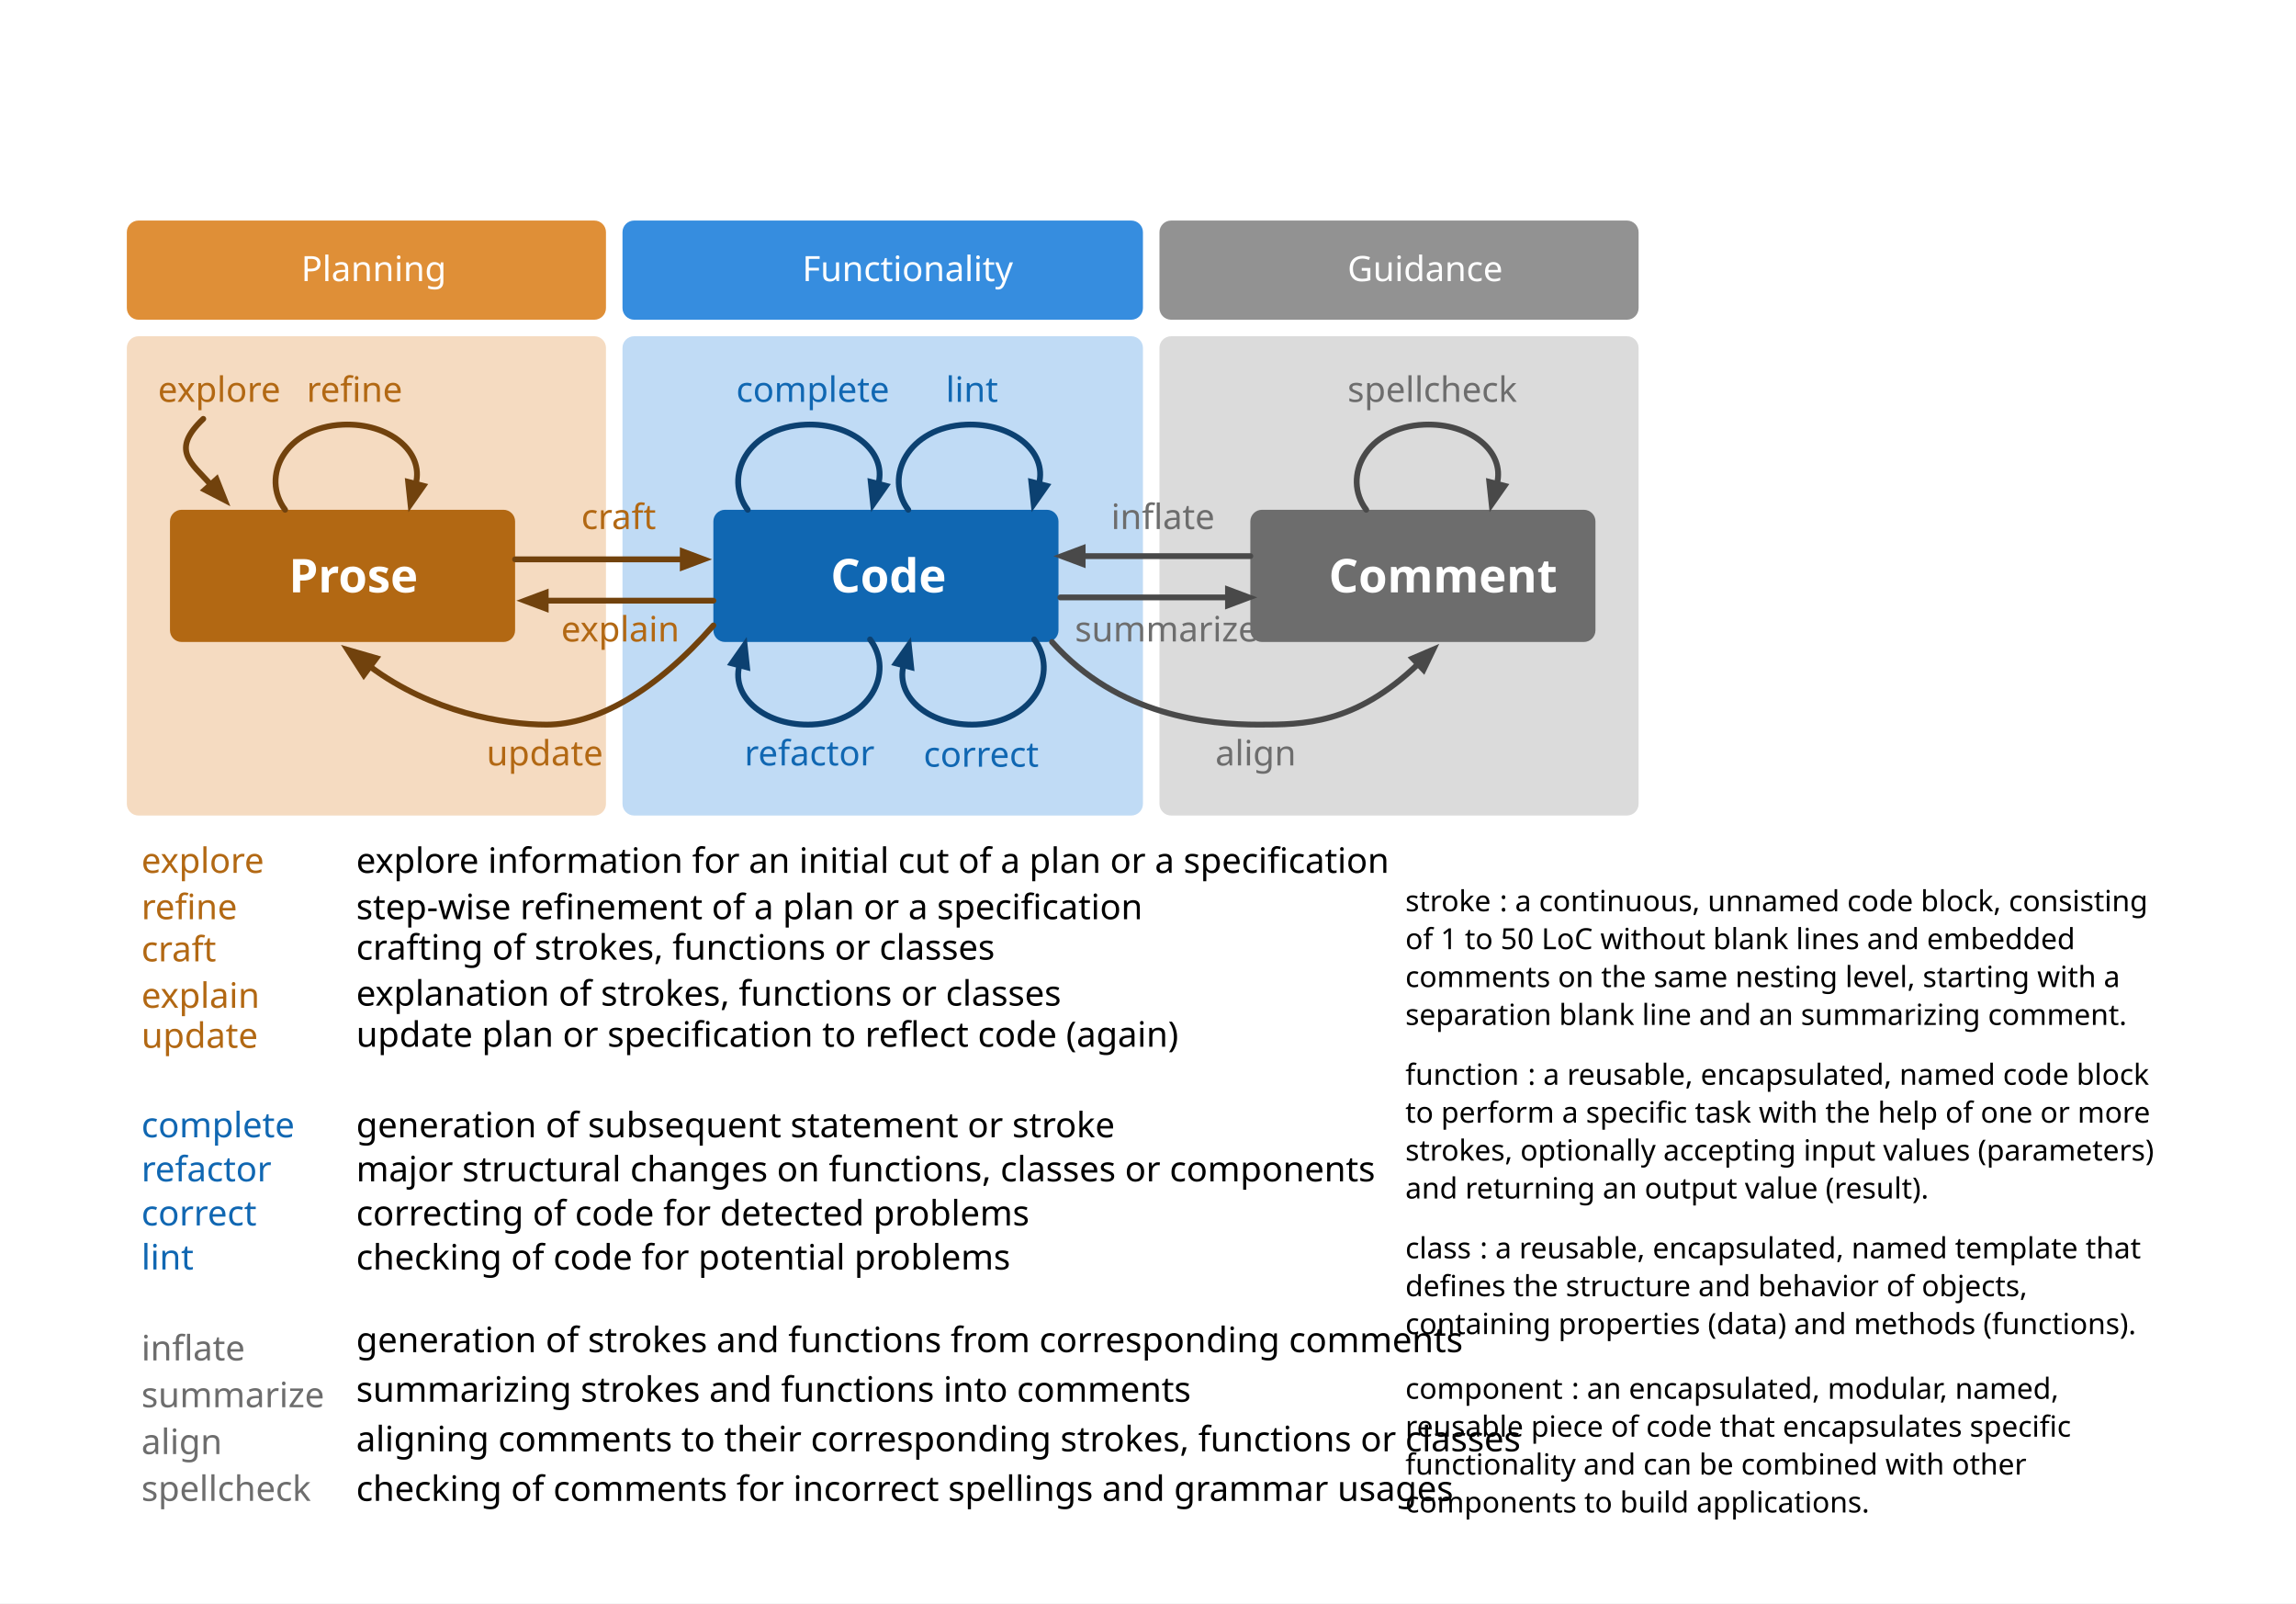
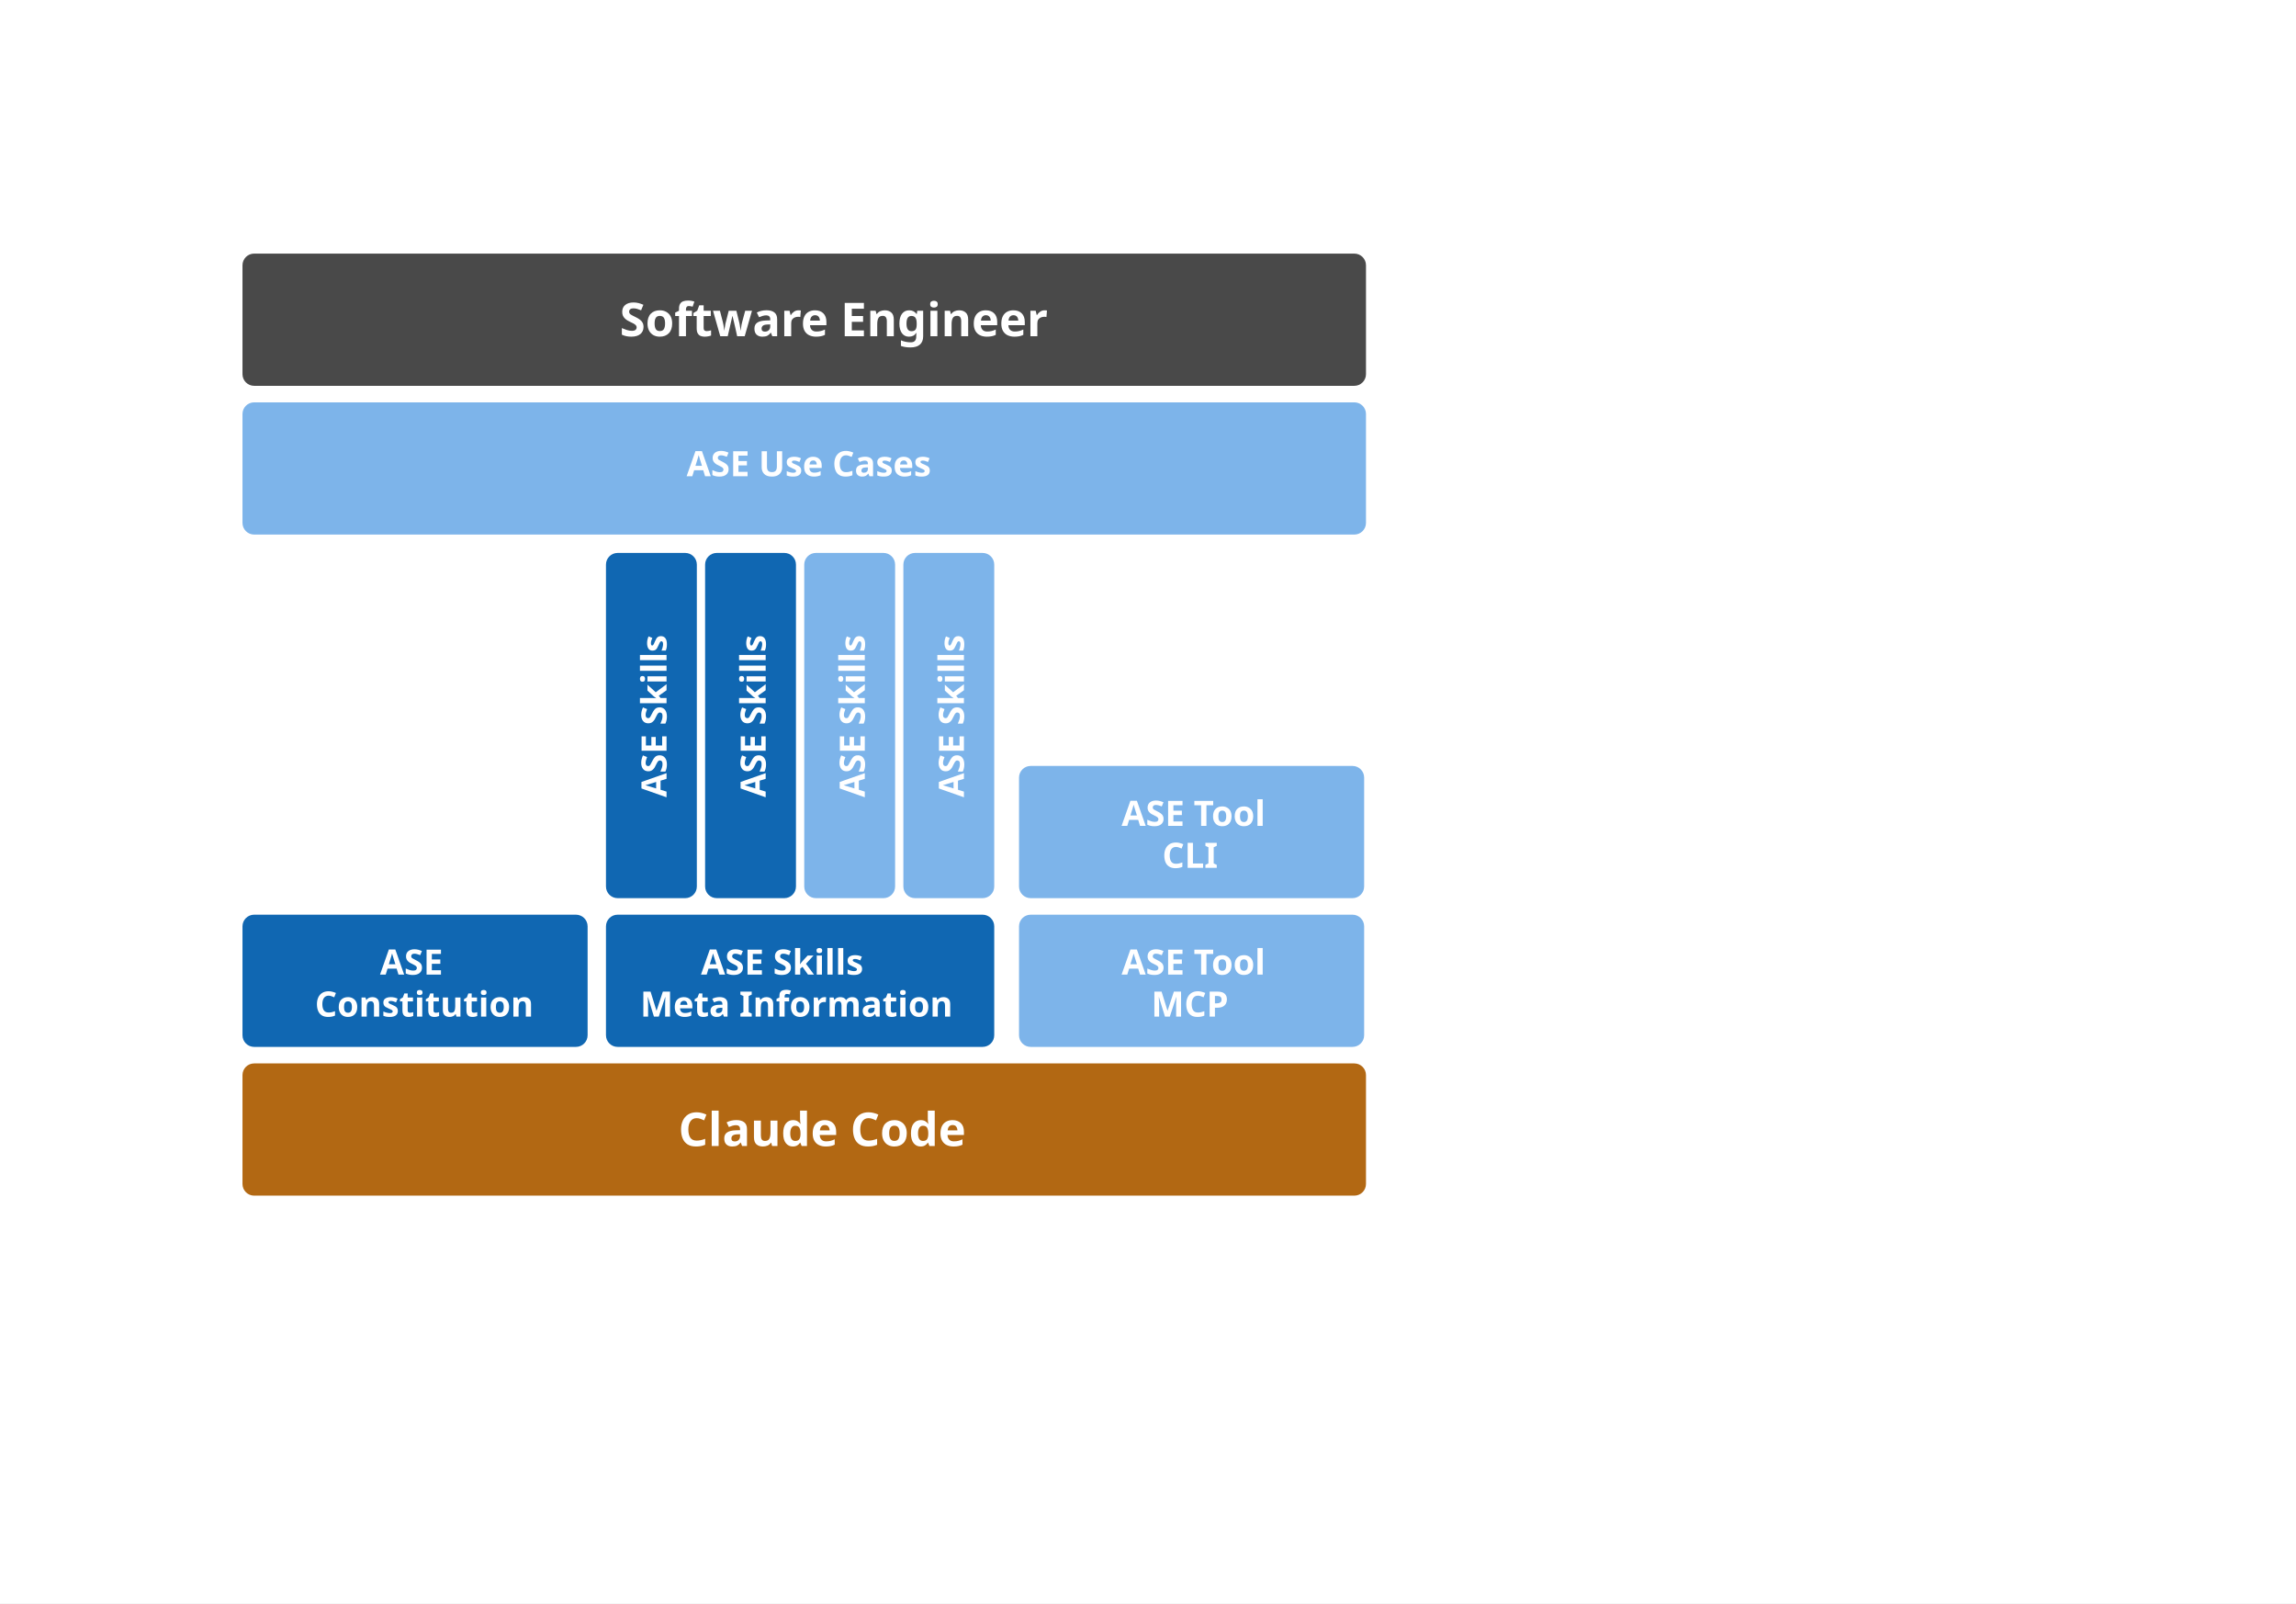
<svg xmlns="http://www.w3.org/2000/svg" version="1.1" viewBox="35.85 9.383 787.837 550.042" width="787.837" height="550.042">
-   <defs>
-     <marker orient="auto" overflow="visible" markerUnits="strokeWidth" id="FilledArrow_Marker" stroke-linejoin="miter" stroke-miterlimit="10" viewBox="-1 -3 6 6" markerWidth="6" markerHeight="6" color="#71420d">
-       <g>
-         <path d="M 3.6 0 L 0 -1.35 L 0 1.35 Z" fill="currentColor" stroke="currentColor" stroke-width="1" />
-       </g>
-     </marker>
-     <marker orient="auto" overflow="visible" markerUnits="strokeWidth" id="FilledArrow_Marker_2" stroke-linejoin="miter" stroke-miterlimit="10" viewBox="-1 -3 6 6" markerWidth="6" markerHeight="6" color="#494949">
-       <g>
-         <path d="M 3.6 0 L 0 -1.35 L 0 1.35 Z" fill="currentColor" stroke="currentColor" stroke-width="1" />
-       </g>
-     </marker>
-     <marker orient="auto" overflow="visible" markerUnits="strokeWidth" id="FilledArrow_Marker_3" stroke-linejoin="miter" stroke-miterlimit="10" viewBox="-1 -3 6 6" markerWidth="6" markerHeight="6" color="#0c4171">
-       <g>
-         <path d="M 3.6 0 L 0 -1.35 L 0 1.35 Z" fill="currentColor" stroke="currentColor" stroke-width="1" />
-       </g>
-     </marker>
-     <marker orient="auto" overflow="visible" markerUnits="strokeWidth" id="FilledArrow_Marker_4" stroke-linejoin="miter" stroke-miterlimit="10" viewBox="-6 -3 7 6" markerWidth="7" markerHeight="6" color="#71420d">
-       <g>
-         <path d="M -4.8 0 L 0 1.8 L 0 -1.8 Z" fill="currentColor" stroke="currentColor" stroke-width="1" />
-       </g>
-     </marker>
-     <marker orient="auto" overflow="visible" markerUnits="strokeWidth" id="FilledArrow_Marker_5" stroke-linejoin="miter" stroke-miterlimit="10" viewBox="-1 -3 6 6" markerWidth="6" markerHeight="6" color="#0c4171">
-       <g>
-         <path d="M 3.6 0 L 0 -1.35 L 0 1.35 Z" fill="currentColor" stroke="currentColor" stroke-width="1" />
-       </g>
-     </marker>
-     <marker orient="auto" overflow="visible" markerUnits="strokeWidth" id="FilledArrow_Marker_6" stroke-linejoin="miter" stroke-miterlimit="10" viewBox="-1 -3 6 6" markerWidth="6" markerHeight="6" color="#71420d">
-       <g>
-         <path d="M 3.6 0 L 0 -1.35 L 0 1.35 Z" fill="currentColor" stroke="currentColor" stroke-width="1" />
-       </g>
-     </marker>
-   </defs>
-   <g id="Canvas_1" stroke-dasharray="none" stroke-opacity="1" fill="none" fill-opacity="1" stroke="none">
+   <defs />
+   <g id="Canvas_1" stroke-dasharray="none" fill-opacity="1" stroke="none" fill="none" stroke-opacity="1">
    <rect fill="white" x="35.85" y="9.383" width="787.837" height="550.042" />
    <g id="Canvas_1_Content">
-       <g id="Graphic_687">
-         <path d="M 253.449 85.039 L 424.031 85.039 C 426.241 85.039 428.031 86.83 428.031 89.039 L 428.031 115.055 C 428.031 117.264 426.241 119.055 424.031 119.055 L 253.449 119.055 C 251.24 119.055 249.449 117.264 249.449 115.055 L 249.449 89.039 C 249.449 86.83 251.24 85.039 253.449 85.039 Z" fill="#368ddf" />
-       </g>
-       <g id="Graphic_688">
-         <path d="M 437.701 85.039 L 594.11 85.039 C 596.319 85.039 598.11 86.83 598.11 89.039 L 598.11 115.055 C 598.11 117.264 596.319 119.055 594.11 119.055 L 437.701 119.055 C 435.492 119.055 433.701 117.264 433.701 115.055 L 433.701 89.039 C 433.701 86.83 435.492 85.039 437.701 85.039 Z" fill="#929292" />
-       </g>
-       <g id="Graphic_648">
-         <path d="M 437.701 124.724 L 594.11 124.724 C 596.319 124.724 598.11 126.515 598.11 128.724 L 598.11 285.134 C 598.11 287.343 596.319 289.134 594.11 289.134 L 437.701 289.134 C 435.492 289.134 433.701 287.343 433.701 285.134 L 433.701 128.724 C 433.701 126.515 435.492 124.724 437.701 124.724 Z" fill="#dbdbdb" />
-       </g>
-       <g id="Graphic_647">
-         <path d="M 83.37 124.724 L 239.78 124.724 C 241.989 124.724 243.78 126.515 243.78 128.724 L 243.78 285.134 C 243.78 287.343 241.989 289.134 239.78 289.134 L 83.37 289.134 C 81.161 289.134 79.37 287.343 79.37 285.134 L 79.37 128.724 C 79.37 126.515 81.161 124.724 83.37 124.724 Z" fill="#f5dbc1" />
-       </g>
-       <g id="Graphic_646">
-         <path d="M 253.449 124.724 L 424.031 124.724 C 426.241 124.724 428.031 126.515 428.031 128.724 L 428.031 285.134 C 428.031 287.343 426.241 289.134 424.031 289.134 L 253.449 289.134 C 251.24 289.134 249.449 287.343 249.449 285.134 L 249.449 128.724 C 249.449 126.515 251.24 124.724 253.449 124.724 Z" fill="#c0dbf5" />
-       </g>
      <g id="Graphic_629">
-         <path d="M 284.63 184.252 L 395.055 184.252 C 397.264 184.252 399.055 186.043 399.055 188.252 L 399.055 225.606 C 399.055 227.815 397.264 229.606 395.055 229.606 L 284.63 229.606 C 282.421 229.606 280.63 227.815 280.63 225.606 L 280.63 188.252 C 280.63 186.043 282.421 184.252 284.63 184.252 Z" fill="#1067b2" />
-       </g>
-       <g id="Graphic_630">
-         <path d="M 468.882 184.252 L 579.307 184.252 C 581.516 184.252 583.307 186.043 583.307 188.252 L 583.307 225.606 C 583.307 227.815 581.516 229.606 579.307 229.606 L 468.882 229.606 C 466.673 229.606 464.882 227.815 464.882 225.606 L 464.882 188.252 C 464.882 186.043 466.673 184.252 468.882 184.252 Z" fill="#6d6d6d" />
+         <path d="M 123.055 323.15 L 233.48 323.15 C 235.689 323.15 237.48 324.94 237.48 327.15 L 237.48 364.504 C 237.48 366.713 235.689 368.504 233.48 368.504 L 123.055 368.504 C 120.846 368.504 119.055 366.713 119.055 364.504 L 119.055 327.15 C 119.055 324.94 120.846 323.15 123.055 323.15 Z" fill="#1067b2" />
      </g>
      <g id="Graphic_631">
-         <path d="M 98.173 184.252 L 208.598 184.252 C 210.808 184.252 212.598 186.043 212.598 188.252 L 212.598 225.606 C 212.598 227.815 210.808 229.606 208.598 229.606 L 98.173 229.606 C 95.964 229.606 94.173 227.815 94.173 225.606 L 94.173 188.252 C 94.173 186.043 95.964 184.252 98.173 184.252 Z" fill="#b26813" />
+         <path d="M 123.055 374.173 L 500.567 374.173 C 502.776 374.173 504.567 375.964 504.567 378.173 L 504.567 415.528 C 504.567 417.737 502.776 419.528 500.567 419.528 L 123.055 419.528 C 120.846 419.528 119.055 417.737 119.055 415.528 L 119.055 378.173 C 119.055 375.964 120.846 374.173 123.055 374.173 Z" fill="#b26813" />
      </g>
      <g id="Graphic_624">
-         <text transform="translate(320.8762 200.5906)" fill="white">
-           <tspan font-family="Myriad Pro" font-weight="bold" font-size="16" fill="white" x="0" y="12" xml:space="preserve">Code</tspan>
-         </text>
-       </g>
-       <g id="Graphic_627">
-         <text transform="translate(491.7831 200.5906)" fill="white">
-           <tspan font-family="Myriad Pro" font-weight="bold" font-size="16" fill="white" x="61106675e-20" y="12" xml:space="preserve">Comment</tspan>
+         <text transform="translate(143.8976 334.7039)" fill="white">
+           <tspan font-family="Myriad Pro" font-weight="bold" font-size="12" fill="white" x="22.35" y="9" xml:space="preserve">ASE</tspan>
+           <tspan font-family="Myriad Pro" font-weight="bold" font-size="12" fill="white" x="7958079e-19" y="23.4" xml:space="preserve">Constitution</tspan>
        </text>
      </g>
      <g id="Graphic_628">
-         <text transform="translate(134.9672 200.5906)" fill="white">
-           <tspan font-family="Myriad Pro" font-weight="bold" font-size="16" fill="white" x="61106675e-20" y="12" xml:space="preserve">Prose</tspan>
+         <text transform="translate(268.6221 390.5118)" fill="white">
+           <tspan font-family="Myriad Pro" font-weight="bold" font-size="16" fill="white" x="0" y="12" xml:space="preserve">Claude Code</tspan>
        </text>
      </g>
-       <g id="Graphic_632">
-         <text transform="translate(235.2982 181.8598)" fill="#b26813">
-           <tspan font-family="Myriad Pro" font-size="12" fill="#b26813" x="7105427e-19" y="9" xml:space="preserve">craft</tspan>
+       <g id="Graphic_726">
+         <path d="M 247.78 323.15 L 373.008 323.15 C 375.217 323.15 377.008 324.94 377.008 327.15 L 377.008 364.504 C 377.008 366.713 375.217 368.504 373.008 368.504 L 247.78 368.504 C 245.57 368.504 243.78 366.713 243.78 364.504 L 243.78 327.15 C 243.78 324.94 245.57 323.15 247.78 323.15 Z" fill="#1067b2" />
+       </g>
+       <g id="Graphic_725">
+         <text transform="translate(255.5301 334.7039)" fill="white">
+           <tspan font-family="Myriad Pro" font-weight="bold" font-size="12" fill="white" x="20.85" y="9" xml:space="preserve">ASE Skills</tspan>
+           <tspan font-family="Myriad Pro" font-weight="bold" font-size="12" fill="white" x="0" y="23.4" xml:space="preserve">Meta Information</tspan>
        </text>
      </g>
-       <g id="Graphic_633">
-         <text transform="translate(228.3922 220.4331)" fill="#b26813">
-           <tspan font-family="Myriad Pro" font-size="12" fill="#b26813" x="0" y="9" xml:space="preserve">explain</tspan>
+       <g id="Graphic_729">
+         <path d="M 389.512 323.15 L 499.937 323.15 C 502.146 323.15 503.937 324.94 503.937 327.15 L 503.937 364.504 C 503.937 366.713 502.146 368.504 499.937 368.504 L 389.512 368.504 C 387.303 368.504 385.512 366.713 385.512 364.504 L 385.512 327.15 C 385.512 324.94 387.303 323.15 389.512 323.15 Z" fill="#7db4ea" />
+       </g>
+       <g id="Graphic_728">
+         <text transform="translate(420.7043 334.7039)" fill="white">
+           <tspan font-family="Myriad Pro" font-weight="bold" font-size="12" fill="white" x="4369838e-19" y="9" xml:space="preserve">ASE Tool</tspan>
+           <tspan font-family="Myriad Pro" font-weight="bold" font-size="12" fill="white" x="10.176" y="23.4" xml:space="preserve">MCP</tspan>
        </text>
      </g>
-       <g id="Graphic_634">
-         <text transform="translate(417.1103 181.8598)" fill="#6d6d6d">
-           <tspan font-family="Myriad Pro" font-size="12" fill="#6d6d6d" x="0" y="9" xml:space="preserve">inflate</tspan>
+       <g id="Graphic_731">
+         <path d="M 389.512 272.126 L 499.937 272.126 C 502.146 272.126 503.937 273.917 503.937 276.126 L 503.937 313.48 C 503.937 315.689 502.146 317.48 499.937 317.48 L 389.512 317.48 C 387.303 317.48 385.512 315.689 385.512 313.48 L 385.512 276.126 C 385.512 273.917 387.303 272.126 389.512 272.126 Z" fill="#7db4ea" />
+       </g>
+       <g id="Graphic_730">
+         <text transform="translate(420.7043 283.6803)" fill="white">
+           <tspan font-family="Myriad Pro" font-weight="bold" font-size="12" fill="white" x="4369838e-19" y="9" xml:space="preserve">ASE Tool</tspan>
+           <tspan font-family="Myriad Pro" font-weight="bold" font-size="12" fill="white" x="13.95" y="23.4" xml:space="preserve">CLI</tspan>
        </text>
      </g>
-       <g id="Graphic_635">
-         <text transform="translate(404.685 220.4331)" fill="#6d6d6d">
-           <tspan font-family="Myriad Pro" font-size="12" fill="#6d6d6d" x="8171241e-19" y="9" xml:space="preserve">summarize</tspan>
+       <g id="Graphic_733">
+         <path d="M 243.78 313.48 L 243.78 203.055 C 243.78 200.846 245.57 199.055 247.78 199.055 L 270.961 199.055 C 273.17 199.055 274.961 200.846 274.961 203.055 L 274.961 313.48 C 274.961 315.689 273.17 317.48 270.961 317.48 L 247.78 317.48 C 245.57 317.48 243.78 315.689 243.78 313.48 Z" fill="#1067b2" />
+       </g>
+       <g id="Graphic_732">
+         <text transform="translate(255.5606 282.8797) rotate(-90)" fill="white">
+           <tspan font-family="Myriad Pro" font-weight="bold" font-size="12" fill="white" x="0" y="9" xml:space="preserve">ASE Skills</tspan>
        </text>
      </g>
-       <g id="Graphic_636">
-         <text transform="translate(291.2992 262.9528)" fill="#1067b2">
-           <tspan font-family="Myriad Pro" font-size="12" fill="#1067b2" x="0" y="9" xml:space="preserve">refactor</tspan>
+       <g id="Graphic_735">
+         <path d="M 277.795 313.48 L 277.795 203.055 C 277.795 200.846 279.586 199.055 281.795 199.055 L 304.976 199.055 C 307.186 199.055 308.976 200.846 308.976 203.055 L 308.976 313.48 C 308.976 315.689 307.186 317.48 304.976 317.48 L 281.795 317.48 C 279.586 317.48 277.795 315.689 277.795 313.48 Z" fill="#1067b2" />
+       </g>
+       <g id="Graphic_734">
+         <text transform="translate(289.5764 282.8797) rotate(-90)" fill="white">
+           <tspan font-family="Myriad Pro" font-weight="bold" font-size="12" fill="white" x="0" y="9" xml:space="preserve">ASE Skills</tspan>
        </text>
      </g>
-       <g id="Graphic_637">
-         <text transform="translate(288.4646 138.2284)" fill="#1067b2">
-           <tspan font-family="Myriad Pro" font-size="12" fill="#1067b2" x="19184654e-20" y="9" xml:space="preserve">complete</tspan>
+       <g id="Graphic_737">
+         <path d="M 311.811 313.48 L 311.811 203.055 C 311.811 200.846 313.602 199.055 315.811 199.055 L 338.992 199.055 C 341.201 199.055 342.992 200.846 342.992 203.055 L 342.992 313.48 C 342.992 315.689 341.201 317.48 338.992 317.48 L 315.811 317.48 C 313.602 317.48 311.811 315.689 311.811 313.48 Z" fill="#7db4ea" />
+       </g>
+       <g id="Graphic_736">
+         <text transform="translate(323.5921 282.8797) rotate(-90)" fill="white">
+           <tspan font-family="Myriad Pro" font-weight="bold" font-size="12" fill="white" x="0" y="9" xml:space="preserve">ASE Skills</tspan>
        </text>
      </g>
-       <g id="Line_638">
-         <line x1="212.598" y1="201.26" x2="270.13" y2="201.26" marker-end="url(#FilledArrow_Marker)" stroke="#71420d" stroke-linecap="round" stroke-linejoin="round" stroke-width="2" />
+       <g id="Graphic_739">
+         <path d="M 345.827 313.48 L 345.827 203.055 C 345.827 200.846 347.618 199.055 349.827 199.055 L 373.008 199.055 C 375.217 199.055 377.008 200.846 377.008 203.055 L 377.008 313.48 C 377.008 315.689 375.217 317.48 373.008 317.48 L 349.827 317.48 C 347.618 317.48 345.827 315.689 345.827 313.48 Z" fill="#7db4ea" />
      </g>
-       <g id="Line_639">
-         <line x1="280.63" y1="215.433" x2="223.098" y2="215.433" marker-end="url(#FilledArrow_Marker)" stroke="#71420d" stroke-linecap="round" stroke-linejoin="round" stroke-width="2" />
-       </g>
-       <g id="Line_640">
-         <line x1="464.882" y1="200.148" x2="407.35" y2="200.148" marker-end="url(#FilledArrow_Marker_2)" stroke="#494949" stroke-linecap="round" stroke-linejoin="round" stroke-width="2" />
-       </g>
-       <g id="Line_641">
-         <line x1="399.685" y1="214.321" x2="457.217" y2="214.321" marker-end="url(#FilledArrow_Marker_2)" stroke="#494949" stroke-linecap="round" stroke-linejoin="round" stroke-width="2" />
-       </g>
-       <g id="Line_644">
-         <path d="M 347.513 184.252 C 339.009 172.913 347.513 155.906 367.356 155.052 C 383.075 154.376 395.236 164.201 392.353 175.36" marker-end="url(#FilledArrow_Marker_3)" stroke="#0c4171" stroke-linecap="round" stroke-linejoin="round" stroke-width="2" />
-       </g>
-       <g id="Line_645">
-         <path d="M 334.399 228.72 C 342.903 240.058 334.399 257.066 314.557 257.92 C 298.837 258.596 286.676 248.771 289.559 237.612" marker-end="url(#FilledArrow_Marker_3)" stroke="#0c4171" stroke-linecap="round" stroke-linejoin="round" stroke-width="2" />
-       </g>
-       <g id="Graphic_653">
-         <text transform="translate(360.392 138.2284)" fill="#1067b2">
-           <tspan font-family="Myriad Pro" font-size="12" fill="#1067b2" x="0" y="9" xml:space="preserve">lint</tspan>
+       <g id="Graphic_738">
+         <text transform="translate(357.6079 282.8797) rotate(-90)" fill="white">
+           <tspan font-family="Myriad Pro" font-weight="bold" font-size="12" fill="white" x="0" y="9" xml:space="preserve">ASE Skills</tspan>
        </text>
      </g>
-       <g id="Line_654">
-         <path d="M 292.417 184.252 C 283.914 172.913 292.417 155.906 312.26 155.052 C 327.979 154.376 340.14 164.201 337.258 175.36" marker-end="url(#FilledArrow_Marker_3)" stroke="#0c4171" stroke-linecap="round" stroke-linejoin="round" stroke-width="2" />
+       <g id="Graphic_741">
+         <path d="M 123.055 96.378 L 500.567 96.378 C 502.776 96.378 504.567 98.169 504.567 100.378 L 504.567 137.732 C 504.567 139.941 502.776 141.732 500.567 141.732 L 123.055 141.732 C 120.846 141.732 119.055 139.941 119.055 137.732 L 119.055 100.378 C 119.055 98.169 120.846 96.378 123.055 96.378 Z" fill="#494949" />
      </g>
-       <g id="Graphic_657">
-         <text transform="translate(141.063 138.2284)" fill="#b26813">
-           <tspan font-family="Myriad Pro" font-size="12" fill="#b26813" x="0" y="9" xml:space="preserve">refine</tspan>
+       <g id="Graphic_740">
+         <text transform="translate(248.4941 112.7165)" fill="white">
+           <tspan font-family="Myriad Pro" font-weight="bold" font-size="16" fill="white" x="0" y="12" xml:space="preserve">Software Engineer</tspan>
        </text>
      </g>
-       <g id="Graphic_659">
-         <text transform="translate(498.2284 138.2284)" fill="#6d6d6d">
-           <tspan font-family="Myriad Pro" font-size="12" fill="#6d6d6d" x="45119464e-20" y="9" xml:space="preserve">spellcheck</tspan>
+       <g id="Graphic_743">
+         <path d="M 123.055 147.402 L 500.567 147.402 C 502.776 147.402 504.567 149.192 504.567 151.402 L 504.567 188.756 C 504.567 190.965 502.776 192.756 500.567 192.756 L 123.055 192.756 C 120.846 192.756 119.055 190.965 119.055 188.756 L 119.055 151.402 C 119.055 149.192 120.846 147.402 123.055 147.402 Z" fill="#7db4ea" />
+       </g>
+       <g id="Graphic_742">
+         <text transform="translate(271.4567 163.7402)" fill="white">
+           <tspan font-family="Myriad Pro" font-weight="bold" font-size="12" fill="white" x="0" y="9" xml:space="preserve">ASE Use Cases</tspan>
        </text>
-       </g>
-       <g id="Line_661">
-         <path d="M 133.677 184.252 C 125.173 172.913 133.677 155.906 153.52 155.052 C 169.239 154.376 181.4 164.201 178.518 175.36" marker-end="url(#FilledArrow_Marker)" stroke="#71420d" stroke-linecap="round" stroke-linejoin="round" stroke-width="2" />
-       </g>
-       <g id="Graphic_678">
-         <path d="M 83.37 85.039 L 239.78 85.039 C 241.989 85.039 243.78 86.83 243.78 89.039 L 243.78 115.055 C 243.78 117.264 241.989 119.055 239.78 119.055 L 83.37 119.055 C 81.161 119.055 79.37 117.264 79.37 115.055 L 79.37 89.039 C 79.37 86.83 81.161 85.039 83.37 85.039 Z" fill="#df8f37" />
-       </g>
-       <g id="Graphic_679">
-         <text transform="translate(139.1943 96.82047)" fill="white">
-           <tspan font-family="Myriad Pro" font-size="12" fill="white" x="2060574e-19" y="9" xml:space="preserve">Planning</tspan>
-         </text>
-       </g>
-       <g id="Graphic_681">
-         <text transform="translate(311.1417 96.82047)" fill="white">
-           <tspan font-family="Myriad Pro" font-size="12" fill="white" x="0" y="9" xml:space="preserve">Functionality</tspan>
-         </text>
-       </g>
-       <g id="Graphic_682">
-         <text transform="translate(202.7859 262.9528)" fill="#b26813">
-           <tspan font-family="Myriad Pro" font-size="12" fill="#b26813" x="0" y="9" xml:space="preserve">update</tspan>
-         </text>
-       </g>
-       <g id="Line_683">
-         <path d="M 504.656 184.252 C 496.152 172.913 504.656 155.906 524.499 155.052 C 540.218 154.376 552.379 164.201 549.496 175.36" marker-end="url(#FilledArrow_Marker_2)" stroke="#494949" stroke-linecap="round" stroke-linejoin="round" stroke-width="2" />
-       </g>
-       <g id="Graphic_684">
-         <text transform="translate(452.874 262.9528)" fill="#6d6d6d">
-           <tspan font-family="Myriad Pro" font-size="12" fill="#6d6d6d" x="58264504e-20" y="9" xml:space="preserve">align</tspan>
-         </text>
-       </g>
-       <g id="Line_685">
-         <path d="M 162.835 238.036 C 183.927 253.737 208.726 257.953 223.392 257.953 C 240.4 257.953 260.787 246.614 280.63 223.937" marker-start="url(#FilledArrow_Marker_4)" stroke="#71420d" stroke-linecap="round" stroke-linejoin="round" stroke-width="2" />
-       </g>
-       <g id="Line_686">
-         <path d="M 396.85 229.606 C 419.528 255.118 450.709 257.953 467.717 257.953 C 483.05 257.953 500.688 257.953 522.438 237.18" marker-end="url(#FilledArrow_Marker_2)" stroke="#494949" stroke-linecap="round" stroke-linejoin="round" stroke-width="2" />
-       </g>
-       <g id="Graphic_689">
-         <text transform="translate(498.2284 96.82047)" fill="white">
-           <tspan font-family="Myriad Pro" font-size="12" fill="white" x="1563194e-19" y="9" xml:space="preserve">Guidance</tspan>
-         </text>
-       </g>
-       <g id="Graphic_690">
-         <text transform="translate(84.37008 315.6992)" fill="#b26813">
-           <tspan font-family="Myriad Pro" font-size="12" fill="#b26813" x="0" y="9" xml:space="preserve">refine</tspan>
-         </text>
-       </g>
-       <g id="Graphic_691">
-         <text transform="translate(158.0709 315.6992)" fill="black">
-           <tspan font-family="Myriad Pro" font-size="12" fill="black" x="0" y="9" xml:space="preserve">step-wise refinement of a plan or a specification</tspan>
-         </text>
-       </g>
-       <g id="Graphic_692">
-         <text transform="translate(84.37008 359.8148)" fill="#b26813">
-           <tspan font-family="Myriad Pro" font-size="12" fill="#b26813" x="0" y="9" xml:space="preserve">update</tspan>
-         </text>
-       </g>
-       <g id="Graphic_693">
-         <text transform="translate(158.0709 359.4442)" fill="black">
-           <tspan font-family="Myriad Pro" font-size="12" fill="black" x="0" y="9" xml:space="preserve">update plan or specification to reflect code (again)</tspan>
-         </text>
-       </g>
-       <g id="Graphic_694">
-         <text transform="translate(84.37008 330.1644)" fill="#b26813">
-           <tspan font-family="Myriad Pro" font-size="12" fill="#b26813" x="0" y="9" xml:space="preserve">craft</tspan>
-         </text>
-       </g>
-       <g id="Graphic_695">
-         <text transform="translate(84.37008 346.084)" fill="#b26813">
-           <tspan font-family="Myriad Pro" font-size="12" fill="#b26813" x="0" y="9" xml:space="preserve">explain</tspan>
-         </text>
-       </g>
-       <g id="Graphic_696">
-         <text transform="translate(158.0709 329.5669)" fill="black">
-           <tspan font-family="Myriad Pro" font-size="12" fill="black" x="0" y="9" xml:space="preserve">crafting of strokes, functions or classes</tspan>
-         </text>
-       </g>
-       <g id="Graphic_697">
-         <text transform="translate(158.0709 345.3428)" fill="black">
-           <tspan font-family="Myriad Pro" font-size="12" fill="black" x="0" y="9" xml:space="preserve">explanation of strokes, functions or classes</tspan>
-         </text>
-       </g>
-       <g id="Graphic_698">
-         <text transform="translate(84.37008 390.5118)" fill="#1067b2">
-           <tspan font-family="Myriad Pro" font-size="12" fill="#1067b2" x="0" y="9" xml:space="preserve">complete</tspan>
-         </text>
-       </g>
-       <g id="Graphic_699">
-         <text transform="translate(158.0709 390.5118)" fill="black">
-           <tspan font-family="Myriad Pro" font-size="12" fill="black" x="0" y="9" xml:space="preserve">generation of subsequent statement or stroke</tspan>
-         </text>
-       </g>
-       <g id="Graphic_700">
-         <text transform="translate(84.37008 435.8662)" fill="#1067b2">
-           <tspan font-family="Myriad Pro" font-size="12" fill="#1067b2" x="0" y="9" xml:space="preserve">lint</tspan>
-         </text>
-       </g>
-       <g id="Graphic_701">
-         <text transform="translate(158.0709 435.8662)" fill="black">
-           <tspan font-family="Myriad Pro" font-size="12" fill="black" x="0" y="9" xml:space="preserve">checking of code for potential problems</tspan>
-         </text>
-       </g>
-       <g id="Graphic_703">
-         <text transform="translate(352.7588 263.396)" fill="#1067b2">
-           <tspan font-family="Myriad Pro" font-size="12" fill="#1067b2" x="5506706e-19" y="9" xml:space="preserve">correct</tspan>
-         </text>
-       </g>
-       <g id="Line_702">
-         <path d="M 390.732 228.72 C 399.236 240.058 390.732 257.066 370.89 257.92 C 355.171 258.596 343.009 248.771 345.892 237.612" marker-end="url(#FilledArrow_Marker_5)" stroke="#0c4171" stroke-linecap="round" stroke-linejoin="round" stroke-width="2" />
-       </g>
-       <g id="Graphic_704">
-         <text transform="translate(84.37008 420.748)" fill="#1067b2">
-           <tspan font-family="Myriad Pro" font-size="12" fill="#1067b2" x="0" y="9" xml:space="preserve">correct</tspan>
-         </text>
-       </g>
-       <g id="Graphic_705">
-         <text transform="translate(158.0709 420.748)" fill="black">
-           <tspan font-family="Myriad Pro" font-size="12" fill="black" x="0" y="9" xml:space="preserve">correcting of code for detected problems</tspan>
-         </text>
-       </g>
-       <g id="Graphic_706">
-         <text transform="translate(84.37008 467.0473)" fill="#6d6d6d">
-           <tspan font-family="Myriad Pro" font-size="12" fill="#6d6d6d" x="0" y="9" xml:space="preserve">inflate</tspan>
-         </text>
-       </g>
-       <g id="Graphic_707">
-         <text transform="translate(158.0709 464.2126)" fill="black">
-           <tspan font-family="Myriad Pro" font-size="12" fill="black" x="0" y="9" xml:space="preserve">generation of strokes and functions from corresponding comments</tspan>
-         </text>
-       </g>
-       <g id="Graphic_708">
-         <text transform="translate(84.37008 483.1103)" fill="#6d6d6d">
-           <tspan font-family="Myriad Pro" font-size="12" fill="#6d6d6d" x="0" y="9" xml:space="preserve">summarize</tspan>
-         </text>
-       </g>
-       <g id="Graphic_709">
-         <text transform="translate(158.0709 481.2205)" fill="black">
-           <tspan font-family="Myriad Pro" font-size="12" fill="black" x="0" y="9" xml:space="preserve">summarizing strokes and functions into comments</tspan>
-         </text>
-       </g>
-       <g id="Graphic_710">
-         <text transform="translate(84.37008 515.2362)" fill="#6d6d6d">
-           <tspan font-family="Myriad Pro" font-size="12" fill="#6d6d6d" x="0" y="9" xml:space="preserve">spellcheck</tspan>
-         </text>
-       </g>
-       <g id="Graphic_711">
-         <text transform="translate(158.0709 515.2362)" fill="black">
-           <tspan font-family="Myriad Pro" font-size="12" fill="black" x="0" y="9" xml:space="preserve">checking of comments for incorrect spellings and grammar usages</tspan>
-         </text>
-       </g>
-       <g id="Graphic_712">
-         <text transform="translate(84.37008 499.1732)" fill="#6d6d6d">
-           <tspan font-family="Myriad Pro" font-size="12" fill="#6d6d6d" x="0" y="9" xml:space="preserve">align</tspan>
-         </text>
-       </g>
-       <g id="Graphic_713">
-         <text transform="translate(158.0709 498.2284)" fill="black">
-           <tspan font-family="Myriad Pro" font-size="12" fill="black" x="0" y="9" xml:space="preserve">aligning comments to their corresponding strokes, functions or classes</tspan>
-         </text>
-       </g>
-       <g id="Graphic_714">
-         <text transform="translate(84.37008 405.6299)" fill="#1067b2">
-           <tspan font-family="Myriad Pro" font-size="12" fill="#1067b2" x="0" y="9" xml:space="preserve">refactor</tspan>
-         </text>
-       </g>
-       <g id="Graphic_715">
-         <text transform="translate(158.0709 405.6299)" fill="black">
-           <tspan font-family="Myriad Pro" font-size="12" fill="black" x="0" y="9" xml:space="preserve">major structural changes on functions, classes or components</tspan>
-         </text>
-       </g>
-       <g id="Graphic_716">
-         <text transform="translate(518.0709 313.9764)" fill="black">
-           <tspan font-family="Myriad Pro" font-size="10" fill="black" x="0" y="8" xml:space="preserve">stroke</tspan>
-           <tspan font-family="Myriad Pro" font-size="10" fill="black" y="8" xml:space="preserve">: a continuous, unnamed code block, consisting </tspan>
-           <tspan font-family="Myriad Pro" font-size="10" fill="black" x="0" y="21" xml:space="preserve">of 1 to 50 LoC without blank lines and embedded </tspan>
-           <tspan font-family="Myriad Pro" font-size="10" fill="black" x="0" y="34" xml:space="preserve">comments on the same nesting level, starting with a </tspan>
-           <tspan font-family="Myriad Pro" font-size="10" fill="black" x="0" y="47" xml:space="preserve">separation blank line and an summarizing comment.</tspan>
-         </text>
-       </g>
-       <g id="Graphic_717">
-         <text transform="translate(518.0709 373.5039)" fill="black">
-           <tspan font-family="Myriad Pro" font-size="10" fill="black" x="0" y="8" xml:space="preserve">function</tspan>
-           <tspan font-family="Myriad Pro" font-size="10" fill="black" y="8" xml:space="preserve">: a reusable, encapsulated, named code block </tspan>
-           <tspan font-family="Myriad Pro" font-size="10" fill="black" x="0" y="21" xml:space="preserve">to perform a specific task with the help of one or more </tspan>
-           <tspan font-family="Myriad Pro" font-size="10" fill="black" x="0" y="34" xml:space="preserve">strokes, optionally accepting input values (parameters) </tspan>
-           <tspan font-family="Myriad Pro" font-size="10" fill="black" x="0" y="47" xml:space="preserve">and returning an output value (result).</tspan>
-         </text>
-       </g>
-       <g id="Graphic_718">
-         <text transform="translate(518.0709 433.0315)" fill="black">
-           <tspan font-family="Myriad Pro" font-size="10" fill="black" x="0" y="8" xml:space="preserve">class</tspan>
-           <tspan font-family="Myriad Pro" font-size="10" fill="black" y="8" xml:space="preserve">: a reusable, encapsulated, named template that </tspan>
-           <tspan font-family="Myriad Pro" font-size="10" fill="black" x="0" y="21" xml:space="preserve">defines the structure and behavior of objects, </tspan>
-           <tspan font-family="Myriad Pro" font-size="10" fill="black" x="0" y="34" xml:space="preserve">containing properties (data) and methods (functions).</tspan>
-         </text>
-       </g>
-       <g id="Graphic_719">
-         <text transform="translate(518.0709 481.2205)" fill="black">
-           <tspan font-family="Myriad Pro" font-size="10" fill="black" x="0" y="8" xml:space="preserve">component</tspan>
-           <tspan font-family="Myriad Pro" font-size="10" fill="black" y="8" xml:space="preserve">: an encapsulated, modular, named, </tspan>
-           <tspan font-family="Myriad Pro" font-size="10" fill="black" x="0" y="21" xml:space="preserve">reusable piece of code that encapsulates specific </tspan>
-           <tspan font-family="Myriad Pro" font-size="10" fill="black" x="0" y="34" xml:space="preserve">functionality and can be combined with other </tspan>
-           <tspan font-family="Myriad Pro" font-size="10" fill="black" x="0" y="47" xml:space="preserve">components to build applications.</tspan>
-         </text>
-       </g>
-       <g id="Graphic_721">
-         <text transform="translate(84.37008 299.8032)" fill="#b26813">
-           <tspan font-family="Myriad Pro" font-size="12" fill="#b26813" x="0" y="9" xml:space="preserve">explore</tspan>
-         </text>
-       </g>
-       <g id="Graphic_720">
-         <text transform="translate(158.0709 299.8032)" fill="black">
-           <tspan font-family="Myriad Pro" font-size="12" fill="black" x="0" y="9" xml:space="preserve">explore information for an initial cut of a plan or a specification</tspan>
-         </text>
-       </g>
-       <g id="Graphic_723">
-         <text transform="translate(90.03937 138.2284)" fill="#b26813">
-           <tspan font-family="Myriad Pro" font-size="12" fill="#b26813" x="682121e-18" y="9" xml:space="preserve">explore</tspan>
-         </text>
-       </g>
-       <g id="Line_724">
-         <path d="M 105.594 153.071 C 94.331 163.795 101.323 168.028 108.157 175.592" marker-end="url(#FilledArrow_Marker_6)" stroke="#71420d" stroke-linecap="round" stroke-linejoin="round" stroke-width="2" />
      </g>
    </g>
  </g>
</svg>
